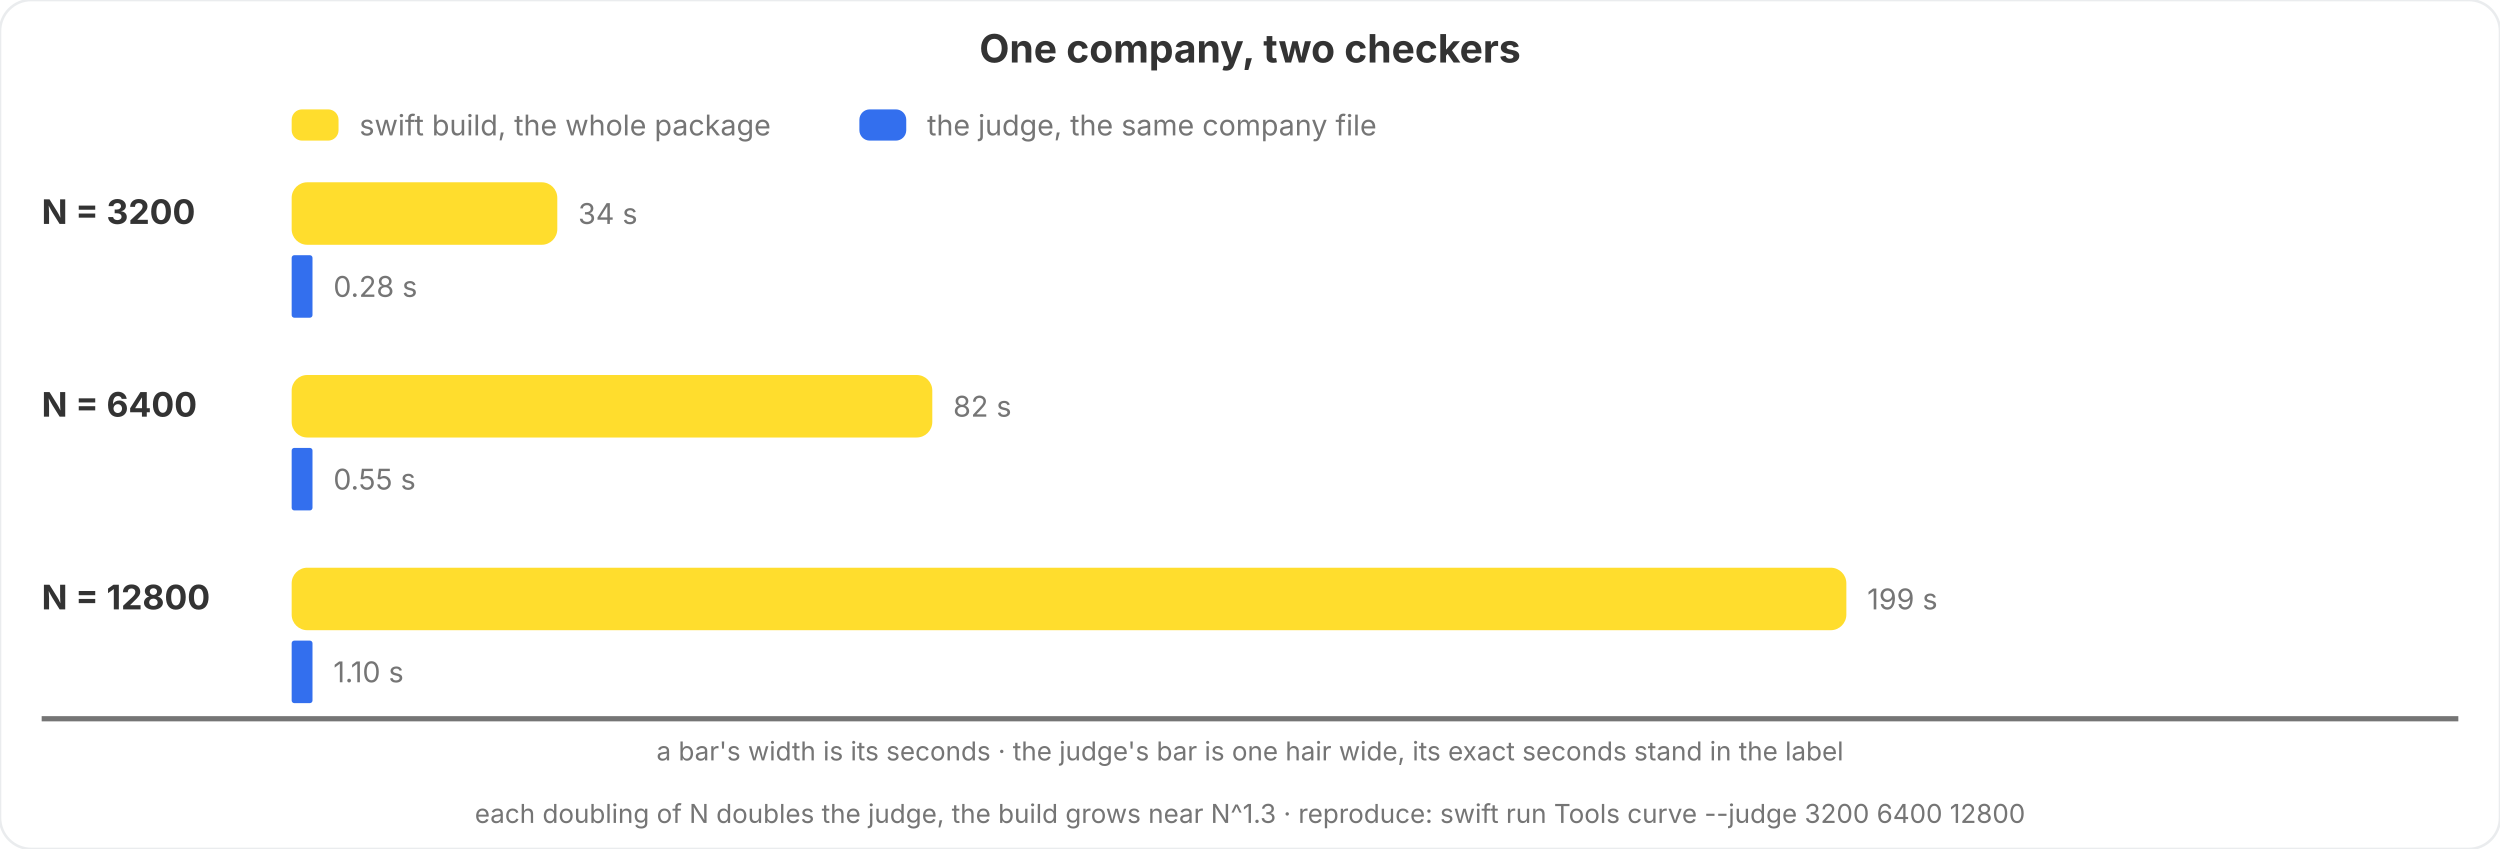
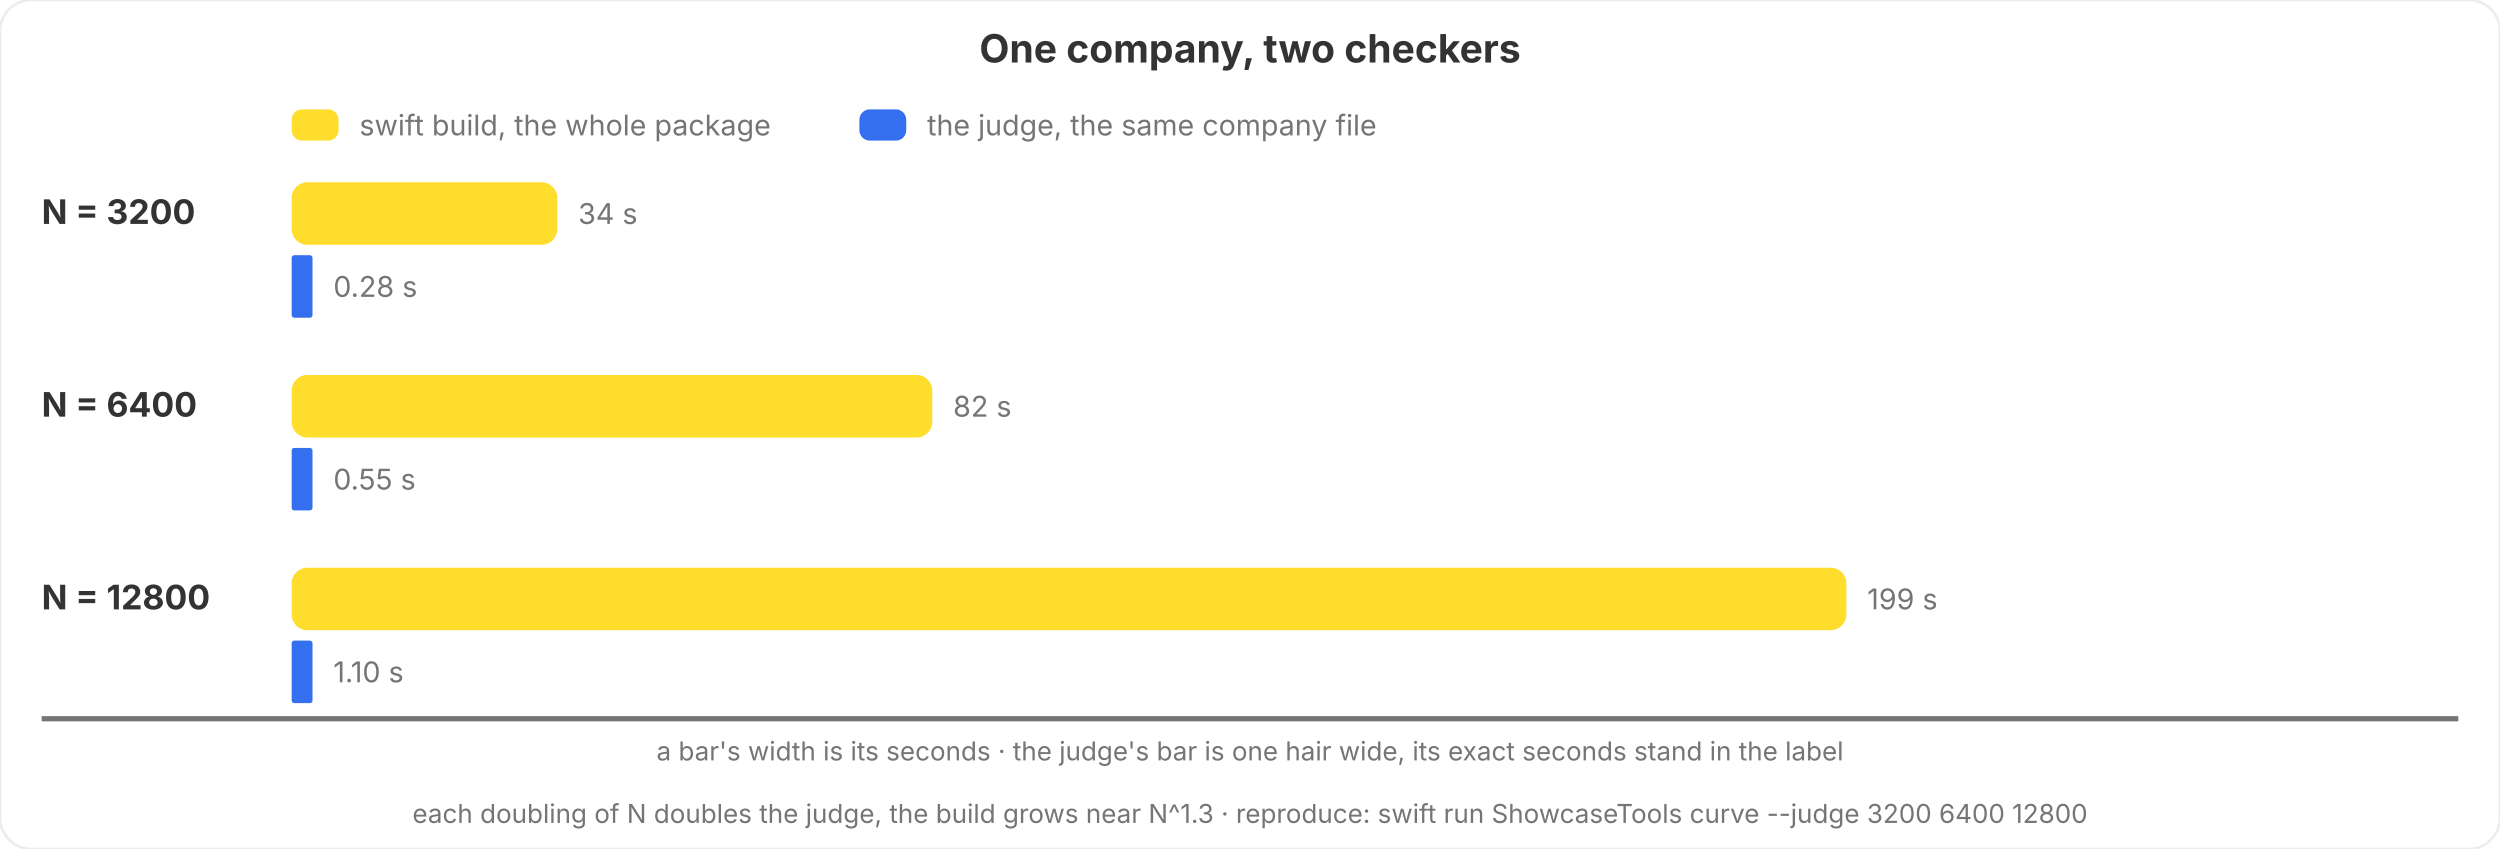
<svg xmlns="http://www.w3.org/2000/svg" viewBox="0 0 960 326" role="img" data-vi-canvas="1" font-family="Inter, Roboto, system-ui, sans-serif" aria-label="One company, two checkers: paired horizontal bars, a bar's width is its seconds. swift build proves the whole package in 34, 82, and 199 seconds at N = 3200, 6400, and 12800. The judge reads the same company file in 0.28, 0.55, and 1.10 seconds: each doubling of N doubles the judge, and the build grows near N to the 1.3.">
  <filter id="soft-shadow" x="-20%" y="-20%" width="140%" height="140%">
    <feDropShadow dx="0" dy="5" stdDeviation="10" flood-color="#000000" flood-opacity="0.10" />
  </filter>
  <g transform="translate(0, 0)">
    <g transform="translate(0, 0)">
      <g transform="translate(0, 0)">
        <rect x="0" width="960" height="326" rx="12" fill="var(--vi-surface-card, #FFFFFF)" stroke="var(--vi-line, #EAECEE)" stroke-width="1" />
      </g>
    </g>
    <g transform="translate(0, 0)">
      <g transform="translate(0, 0)">
        <text x="480" y="24" text-anchor="middle" fill="var(--vi-text-primary, rgba(0,0,0,0.80))" font-weight="700" font-size="15">One company, two checkers</text>
      </g>
    </g>
    <g transform="translate(0, 36)">
      <g transform="translate(112, 0)">
        <g transform="translate(0, 6)">
          <rect x="0" width="18" height="12" rx="4" fill="var(--vi-accent, #FFDD2D)" />
        </g>
      </g>
      <g transform="translate(138, 0)">
        <text x="0" y="16" text-anchor="start" fill="var(--vi-text-secondary, rgba(0,0,0,0.54))" font-weight="400" font-size="11">swift build, the whole package</text>
      </g>
      <g transform="translate(330, 0)">
        <g transform="translate(0, 6)">
          <rect x="0" width="18" height="12" rx="4" fill="var(--vi-action, #336FEE)" />
        </g>
      </g>
      <g transform="translate(356, 0)">
        <text x="0" y="16" text-anchor="start" fill="var(--vi-text-secondary, rgba(0,0,0,0.54))" font-weight="400" font-size="11">the judge, the same company file</text>
      </g>
    </g>
    <g transform="translate(0, 70)">
      <g transform="translate(16, 0)">
        <text x="0" y="16" text-anchor="start" fill="var(--vi-text-primary, rgba(0,0,0,0.80))" font-weight="700" font-size="13">N = 3200</text>
      </g>
      <g transform="translate(112, 0)">
        <rect x="0" width="102" height="24" rx="6" fill="var(--vi-accent, #FFDD2D)" />
      </g>
      <g transform="translate(222, 0)">
        <text x="0" y="16" text-anchor="start" fill="var(--vi-text-secondary, rgba(0,0,0,0.54))" font-weight="400" font-size="11">34 s</text>
      </g>
    </g>
    <g transform="translate(0, 98)">
      <g transform="translate(112, 0)">
        <rect x="0" width="8" height="24" rx="1" fill="var(--vi-action, #336FEE)" />
      </g>
      <g transform="translate(128, 0)">
        <text x="0" y="16" text-anchor="start" fill="var(--vi-text-secondary, rgba(0,0,0,0.54))" font-weight="400" font-size="11">0.28 s</text>
      </g>
    </g>
    <g transform="translate(0, 144)">
      <g transform="translate(16, 0)">
        <text x="0" y="16" text-anchor="start" fill="var(--vi-text-primary, rgba(0,0,0,0.80))" font-weight="700" font-size="13">N = 6400</text>
      </g>
      <g transform="translate(112, 0)">
        <rect x="0" width="246" height="24" rx="6" fill="var(--vi-accent, #FFDD2D)" />
      </g>
      <g transform="translate(366, 0)">
        <text x="0" y="16" text-anchor="start" fill="var(--vi-text-secondary, rgba(0,0,0,0.54))" font-weight="400" font-size="11">82 s</text>
      </g>
    </g>
    <g transform="translate(0, 172)">
      <g transform="translate(112, 0)">
        <rect x="0" width="8" height="24" rx="1" fill="var(--vi-action, #336FEE)" />
      </g>
      <g transform="translate(128, 0)">
        <text x="0" y="16" text-anchor="start" fill="var(--vi-text-secondary, rgba(0,0,0,0.54))" font-weight="400" font-size="11">0.55 s</text>
      </g>
    </g>
    <g transform="translate(0, 218)">
      <g transform="translate(16, 0)">
        <text x="0" y="16" text-anchor="start" fill="var(--vi-text-primary, rgba(0,0,0,0.80))" font-weight="700" font-size="13">N = 12800</text>
      </g>
      <g transform="translate(112, 0)">
        <rect x="0" width="597" height="24" rx="6" fill="var(--vi-accent, #FFDD2D)" />
      </g>
      <g transform="translate(717, 0)">
        <text x="0" y="16" text-anchor="start" fill="var(--vi-text-secondary, rgba(0,0,0,0.54))" font-weight="400" font-size="11">199 s</text>
      </g>
    </g>
    <g transform="translate(0, 246)">
      <g transform="translate(112, 0)">
        <rect x="0" width="8" height="24" rx="1" fill="var(--vi-action, #336FEE)" />
      </g>
      <g transform="translate(128, 0)">
        <text x="0" y="16" text-anchor="start" fill="var(--vi-text-secondary, rgba(0,0,0,0.54))" font-weight="400" font-size="11">1.10 s</text>
      </g>
    </g>
    <g transform="translate(0, 62)">
      <g transform="translate(16, 0)">
        <line x1="0" y1="214" x2="928" y2="214" stroke="var(--vi-text-secondary, rgba(0,0,0,0.54))" stroke-width="2" />
      </g>
    </g>
    <g transform="translate(0, 276)">
      <g transform="translate(0, 0)">
        <text x="480" y="16" text-anchor="middle" fill="var(--vi-text-secondary, rgba(0,0,0,0.54))" font-weight="400" font-size="10">a bar's width is its seconds · the judge's bar is one hair wide, its exact seconds stand in the label</text>
      </g>
    </g>
    <g transform="translate(0, 300)">
      <g transform="translate(0, 0)">
-         <text x="480" y="16" text-anchor="middle" fill="var(--vi-text-secondary, rgba(0,0,0,0.54))" font-weight="400" font-size="10">each doubling of N doubles the judge, the build grows near N^1.3 · reproduce: swift run Tools curve --judge 3200 6400 12800</text>
+         <text x="480" y="16" text-anchor="middle" fill="var(--vi-text-secondary, rgba(0,0,0,0.54))" font-weight="400" font-size="10">each doubling of N doubles the judge, the build grows near N^1.3 · reproduce: swift run ShowcaseTools curve --judge 3200 6400 12800</text>
      </g>
    </g>
  </g>
</svg>
